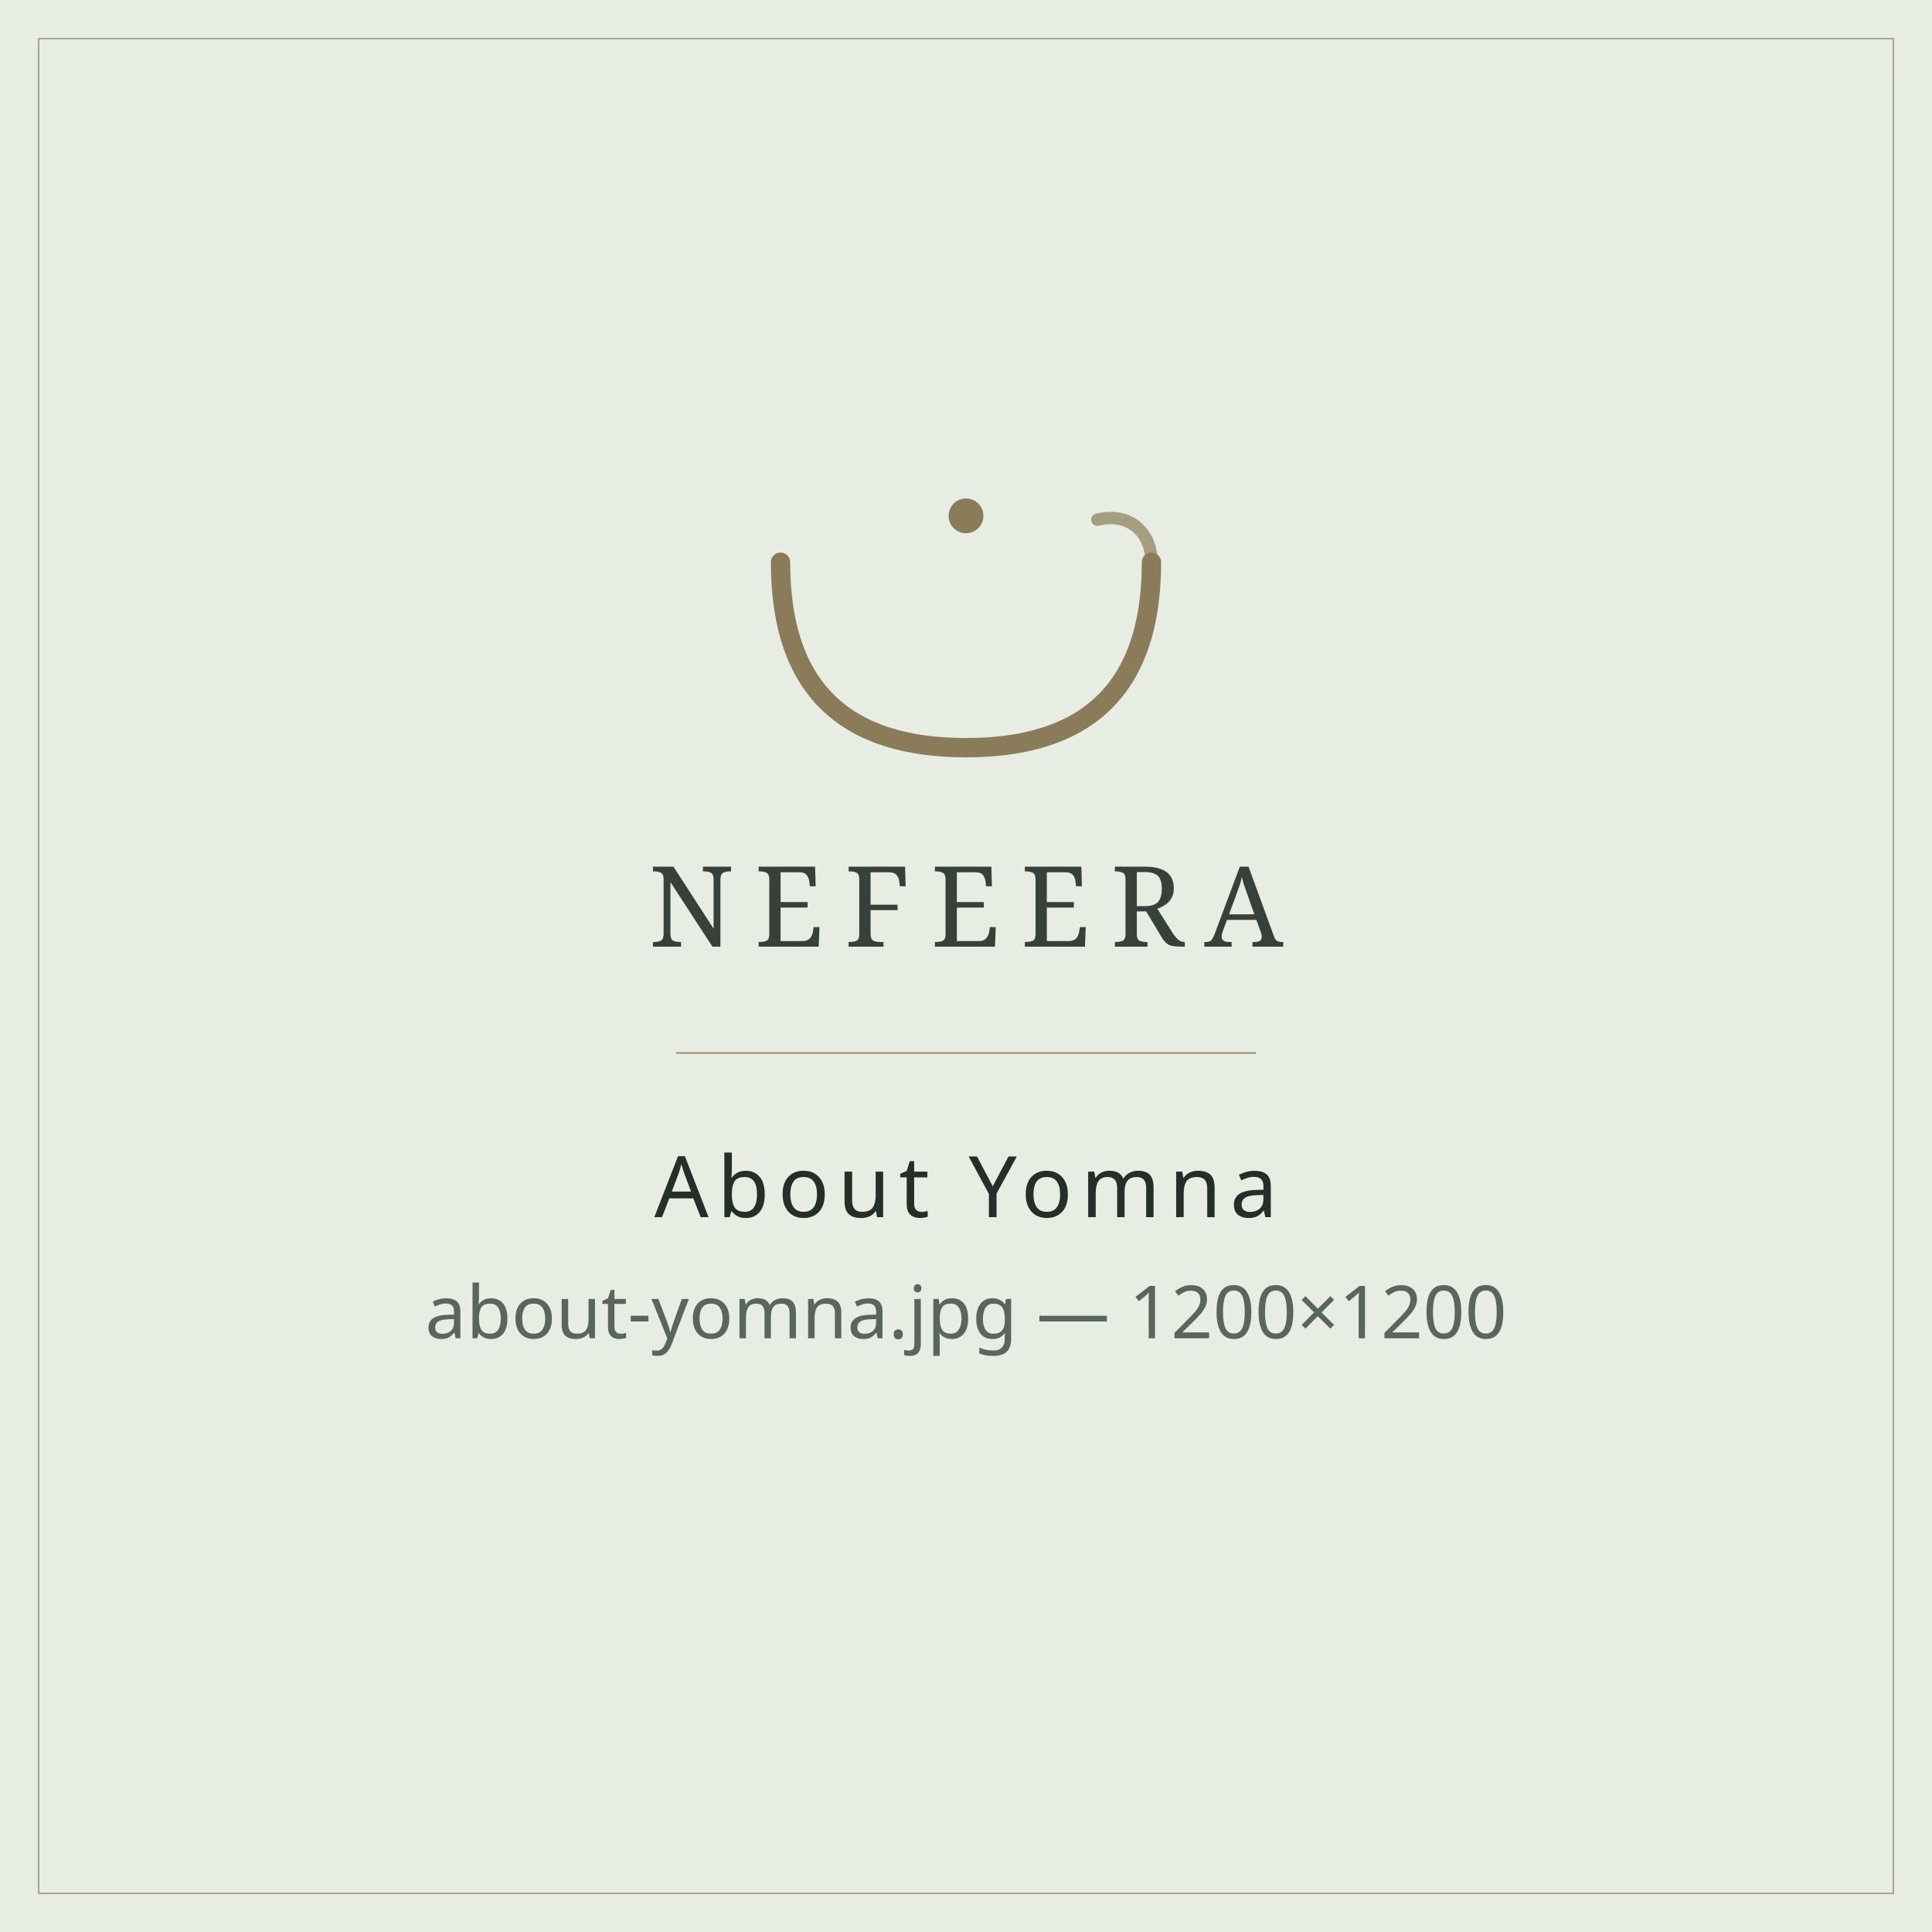
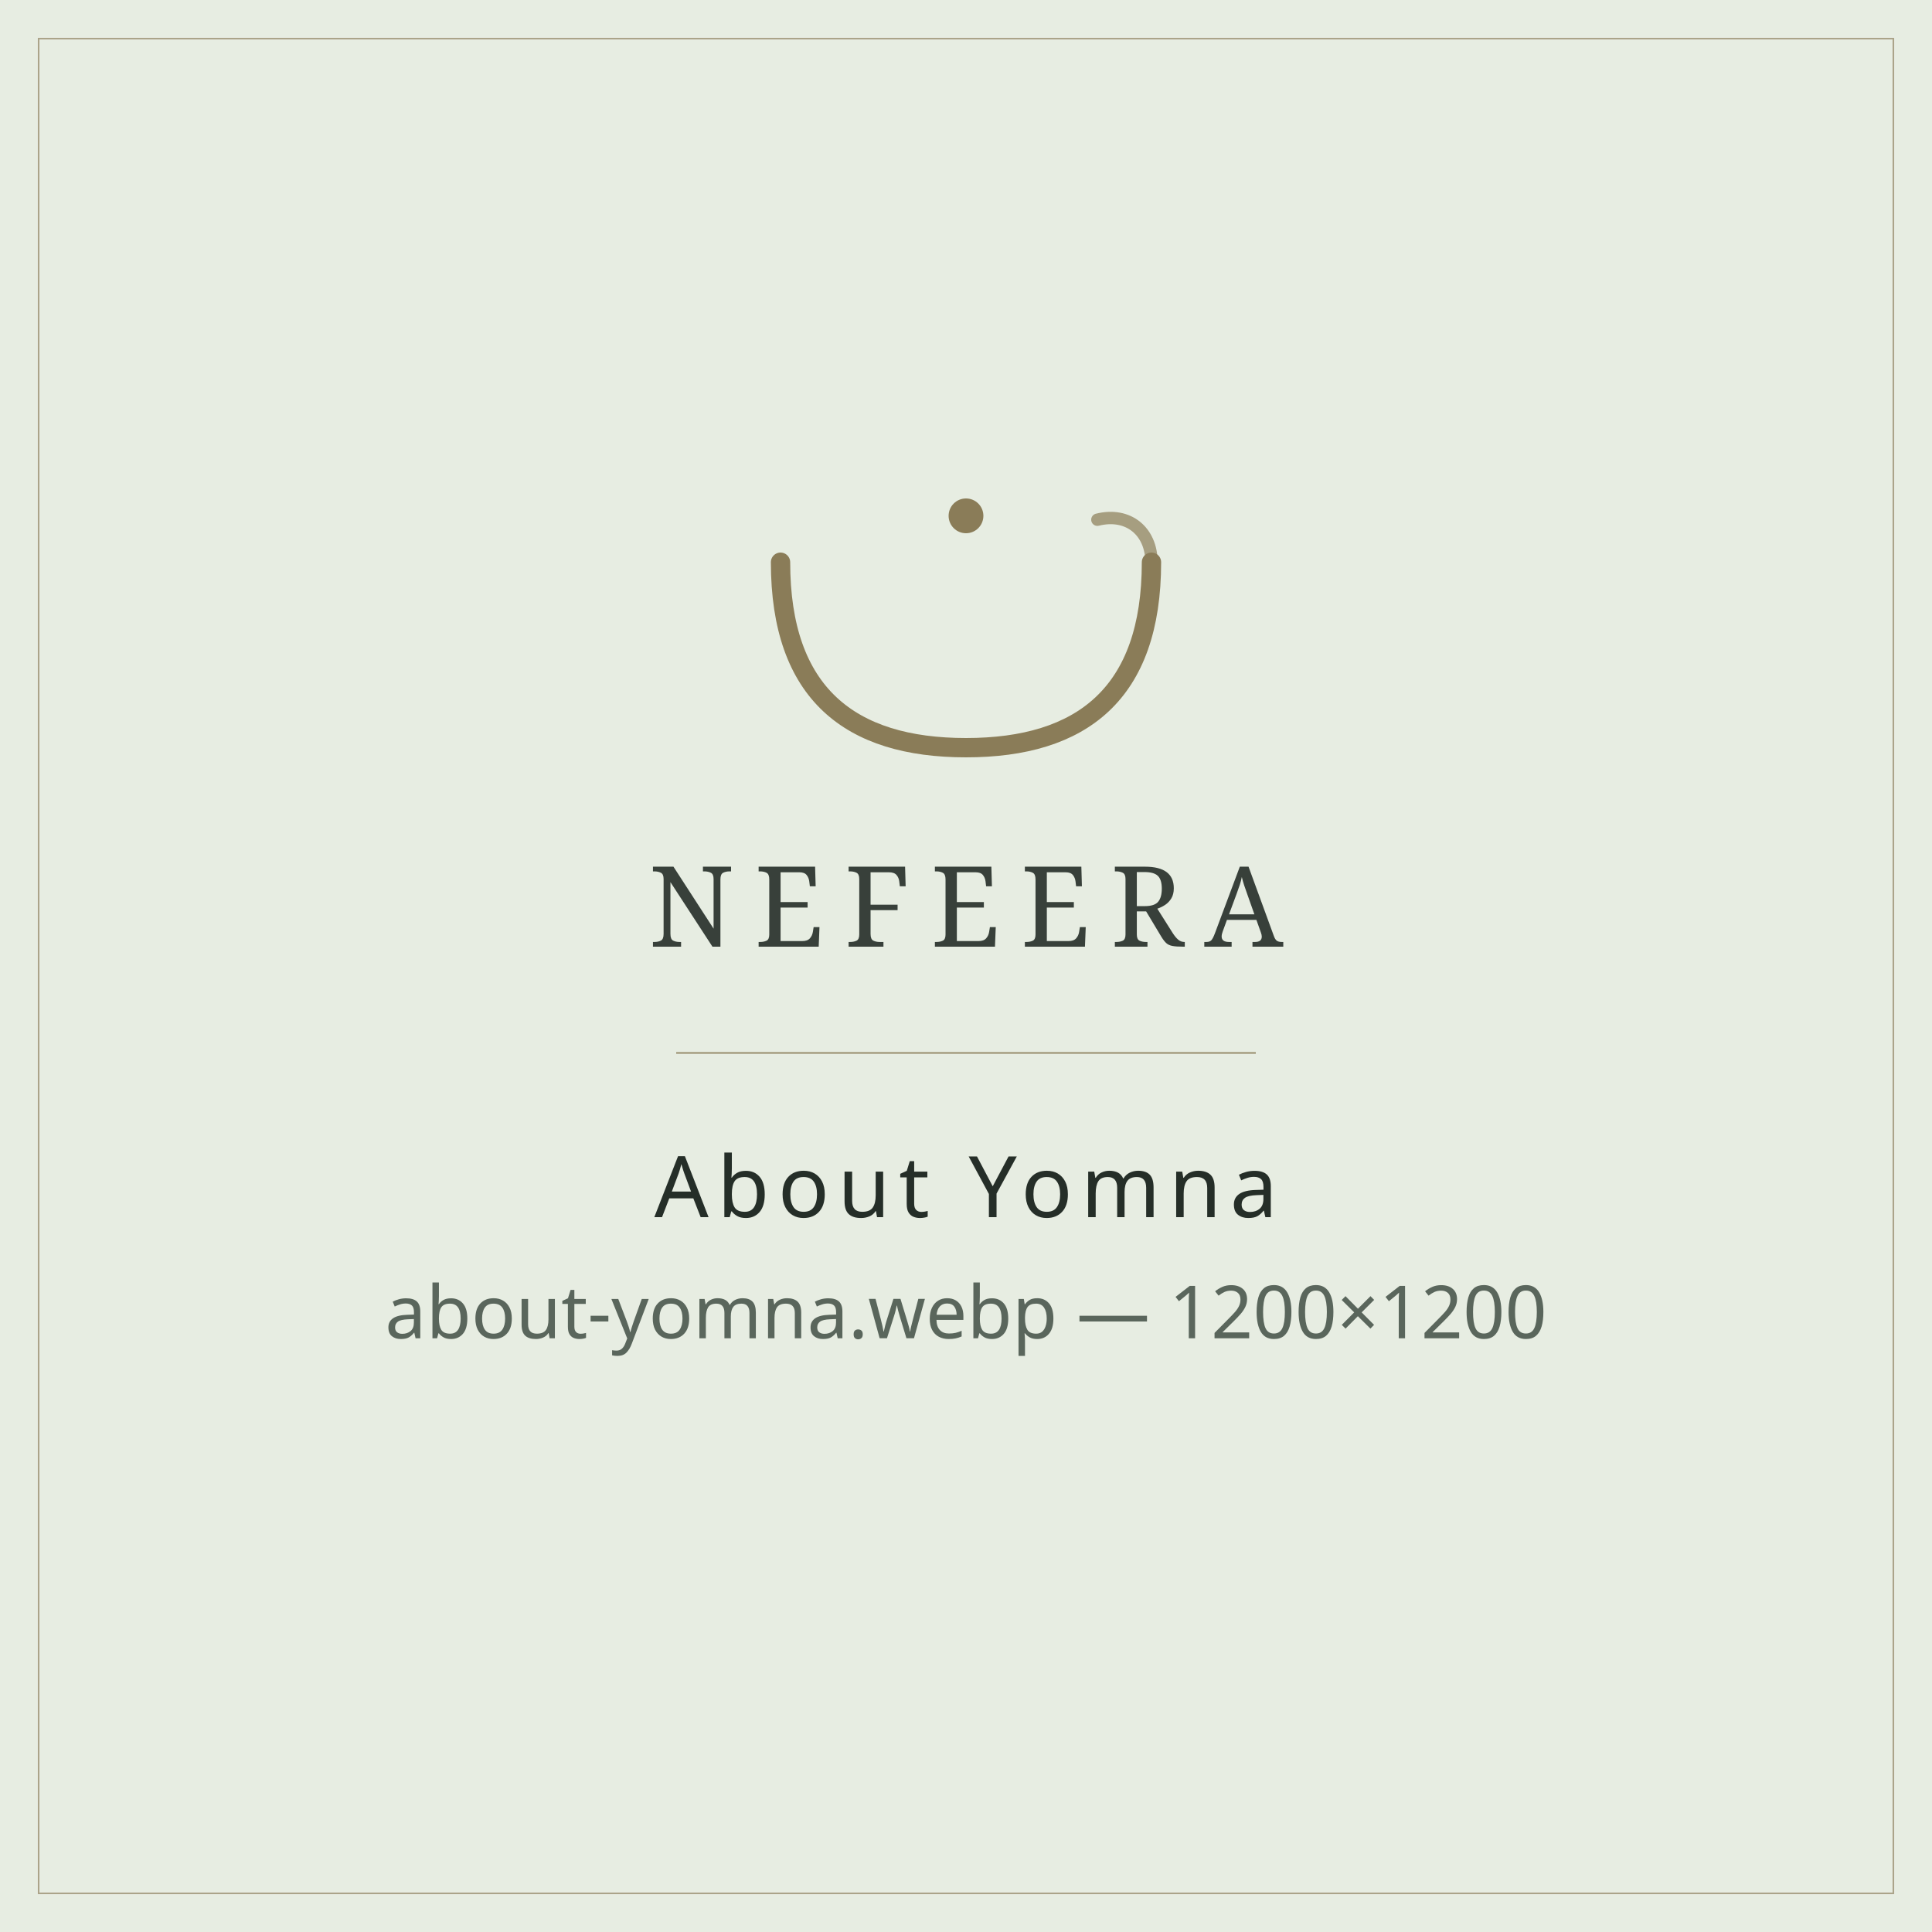
- <svg xmlns="http://www.w3.org/2000/svg" viewBox="0 0 1200 1200" width="1200" height="1200" preserveAspectRatio="xMidYMid slice" role="img" aria-label="About Yomna placeholder. Required file: about-yomna.jpg — 1200×1200">
+ <svg xmlns="http://www.w3.org/2000/svg" viewBox="0 0 1200 1200" width="1200" height="1200" preserveAspectRatio="xMidYMid slice" role="img" aria-label="About Yomna placeholder. Required file: about-yomna.webp — 1200×1200">
  <rect width="1200" height="1200" fill="#E7EDE2" />
  <rect x="24.00" y="24.00" width="1152.00" height="1152.00" fill="none" stroke="#7A683F" stroke-width="1" vector-effect="non-scaling-stroke" opacity="0.55" />
  <g transform="translate(456.00 306.00) scale(2.4)" fill="none" stroke="#7A683F" stroke-linecap="round" stroke-linejoin="round" opacity="0.85">
    <path d="M12 18 C12 52, 30 66, 60 66 C90 66, 108 52, 108 18" stroke-width="5" />
    <path d="M108 18 C108 10, 102 5, 94 7" stroke-width="3.2" opacity="0.7" />
    <circle cx="60" cy="6" r="4.5" fill="#7A683F" stroke="none" />
  </g>
  <text x="600.00" y="588.00" text-anchor="middle" font-family="Italiana, Georgia, serif" font-size="69.60" letter-spacing="12.53" fill="#252E28" opacity="0.9">NEFEERA</text>
  <line x1="420.00" y1="654.00" x2="780.00" y2="654.00" stroke="#7A683F" stroke-width="1" vector-effect="non-scaling-stroke" opacity="0.7" />
  <text x="600.00" y="756.00" text-anchor="middle" font-family="Outfit, system-ui, sans-serif" font-size="52.80" letter-spacing="5.28" fill="#252E28">About Yomna</text>
-   <text x="600.00" y="831.24" text-anchor="middle" font-family="Outfit, system-ui, sans-serif" font-size="45.60" fill="#5A665C">about-yomna.jpg — 1200×1200</text>
+   <text x="600.00" y="831.24" text-anchor="middle" font-family="Outfit, system-ui, sans-serif" font-size="45.60" fill="#5A665C">about-yomna.webp — 1200×1200</text>
</svg>
